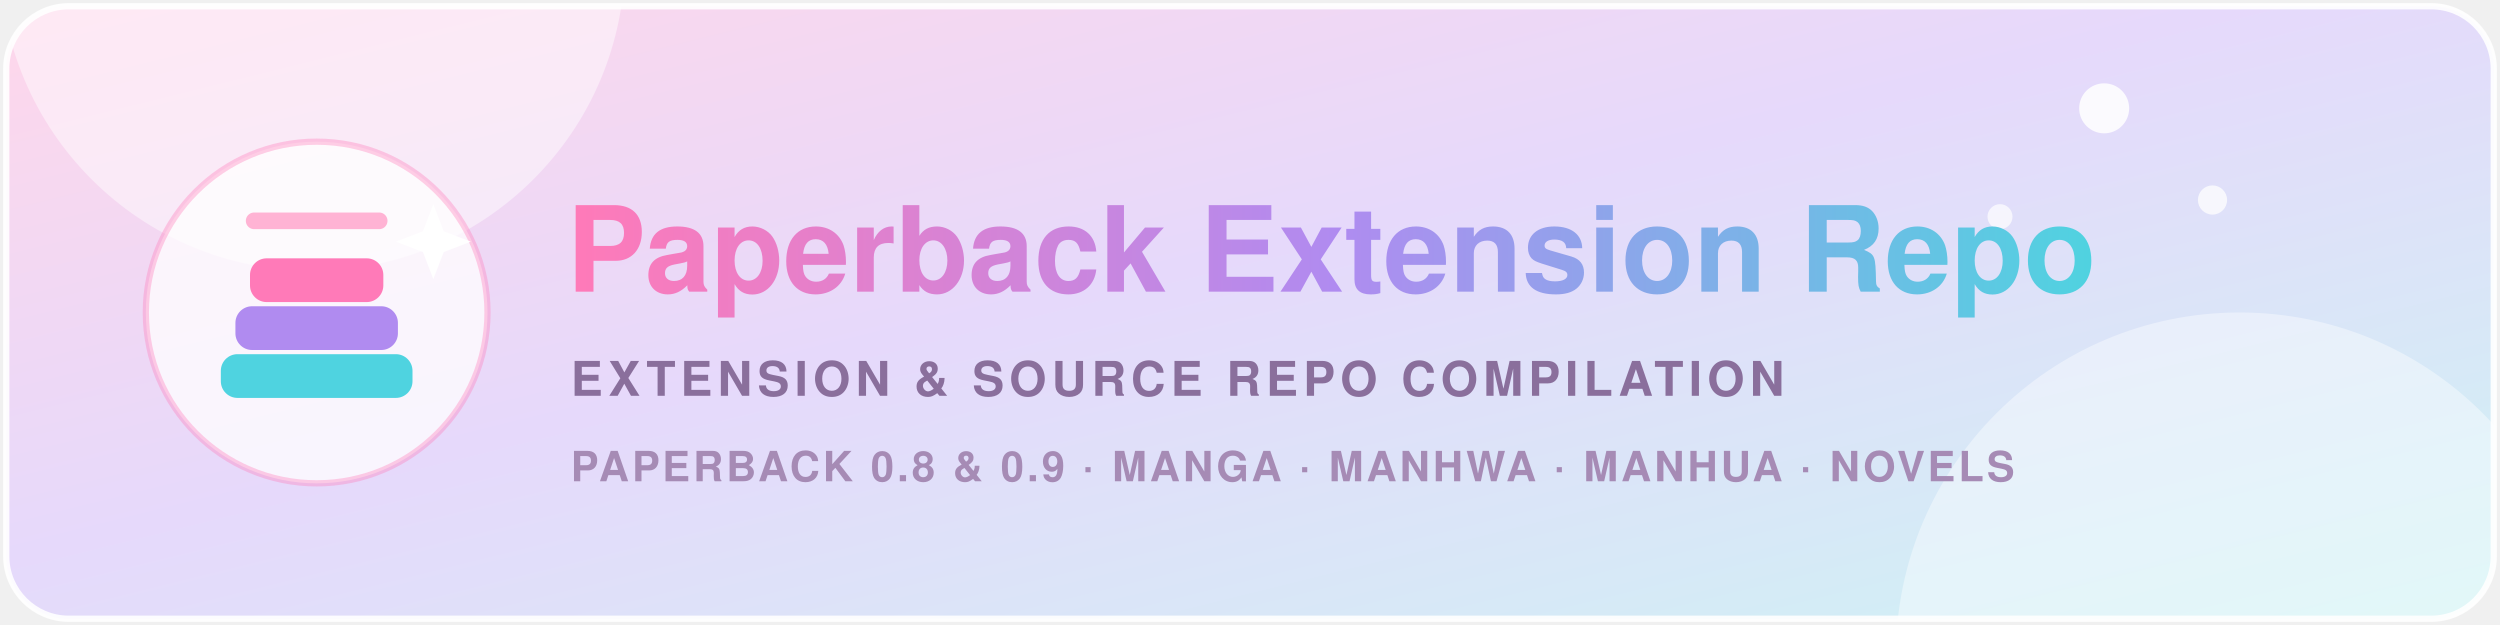
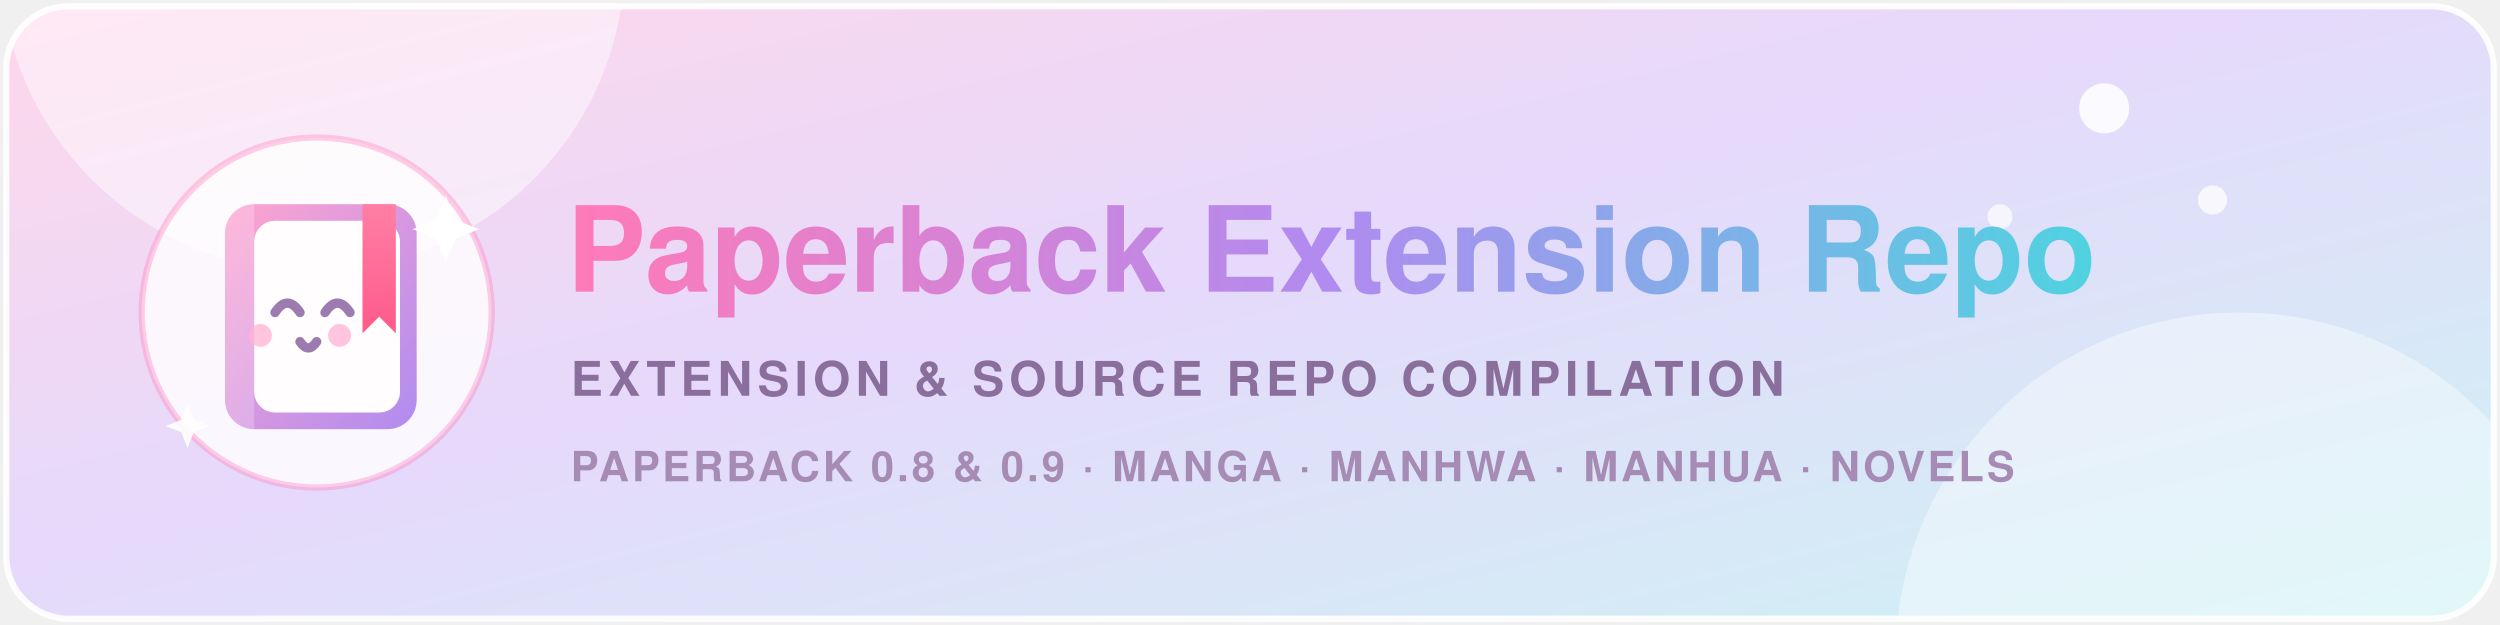
<svg xmlns="http://www.w3.org/2000/svg" width="1200" height="300" viewBox="0 0 1200 300" role="img" aria-label="Paperback Extension Repo — Paperback Extension &amp; Source Repo Compilation">
  <defs>
    <linearGradient id="brand" x1="0" y1="0" x2="1" y2="1">
      <stop offset="0" stop-color="#ffd7ea" />
      <stop offset="0.45" stop-color="#e6d9fb" />
      <stop offset="1" stop-color="#cdf3f4" />
    </linearGradient>
    <linearGradient id="ink" x1="0" y1="0" x2="1" y2="0">
      <stop offset="0" stop-color="#ff7ab8" />
      <stop offset="0.5" stop-color="#b08bf0" />
      <stop offset="1" stop-color="#4fd3e0" />
+     </linearGradient>
+     <linearGradient id="cover" x1="0" y1="0" x2="1" y2="1">
+       <stop offset="0" stop-color="#ffa5cf" />
+       <stop offset="1" stop-color="#b08bf0" />
+     </linearGradient>
+     <linearGradient id="ribbon" x1="0" y1="0" x2="0" y2="1">
+       <stop offset="0" stop-color="#ff7fa5" />
+       <stop offset="1" stop-color="#ff5a8a" />
    </linearGradient>
    <clipPath id="card">
      <rect x="3" y="3" width="1194" height="294" rx="30" />
    </clipPath>
  </defs>
  <g clip-path="url(#card)">
    <rect x="0" y="0" width="1200" height="300" fill="url(#brand)" />
    <circle cx="150" cy="-20" r="150" fill="#ffffff" opacity="0.45" />
    <circle cx="1075" cy="315" r="165" fill="#ffffff" opacity="0.4" />
    <circle cx="1010" cy="52" r="12" fill="#ffffff" opacity="0.85" />
    <circle cx="1062" cy="96" r="7" fill="#ffffff" opacity="0.75" />
    <circle cx="960" cy="104" r="6" fill="#ffffff" opacity="0.7" />
  </g>
  <rect x="3" y="3" width="1194" height="294" rx="30" fill="none" stroke="#ffffff" stroke-opacity="0.9" stroke-width="3" />
  <g transform="translate(152,150)">
-     <circle r="82" fill="#ffffff" opacity="0.75" />
-     <circle r="82" fill="none" stroke="#ff7ab8" stroke-opacity="0.35" stroke-width="3" />
-     <g transform="translate(0,6)">
-       <rect x="-46" y="14" width="92" height="21" rx="8" fill="#4fd3e0" />
-       <rect x="-39" y="-9" width="78" height="21" rx="8" fill="#b08bf0" />
-       <rect x="-32" y="-32" width="64" height="21" rx="8" fill="#ff7ab8" />
-       <path d="M-30,-50 h60" stroke="#ffb3d4" stroke-width="8" stroke-linecap="round" />
+     <circle r="84" fill="#ffffff" opacity="0.8" />
+     <circle r="84" fill="none" stroke="#ff7ab8" stroke-opacity="0.35" stroke-width="3" />
+     <g transform="translate(2,2)">
+       <rect x="-46" y="-54" width="92" height="108" rx="14" fill="url(#cover)" />
+       <rect x="-32" y="-46" width="70" height="92" rx="10" fill="#fffdfe" />
+       <path d="M-32,-54 h-0 a14,14 0 0 0 -14,14 v80 a14,14 0 0 0 14,14 h0 z" fill="#ffffff" opacity="0.22" />
+       <g stroke="#9c7bb0" stroke-width="4.5" stroke-linecap="round" fill="none">
+         <path d="M-22,-2 q6,-9 12,0" />
+         <path d="M2,-2 q6,-9 12,0" />
+         <path d="M-10,12 q4,6 8,0" />
+       </g>
+       <circle cx="-29" cy="9" r="5.5" fill="#ffb3d4" opacity="0.75" />
+       <circle cx="9" cy="9" r="5.5" fill="#ffb3d4" opacity="0.75" />
+       <path d="M20,-54 h16 v62 l-8,-8 -8,8 z" fill="url(#ribbon)" />
    </g>
-     <path d="M56,-52 l5,13 13,5 -13,5 -5,13 -5,-13 -13,-5 13,-5 z" fill="#ffffff" opacity="0.95" />
+     <path d="M62,-56 l4.5,11.5 11.5,4.5 -11.5,4.5 -4.5,11.5 -4.5,-11.5 -11.5,-4.5 11.5,-4.5 z" fill="#ffffff" />
+     <path d="M-62,44 l3,7.5 7.5,3 -7.5,3 -3,7.5 -3,-7.5 -7.5,-3 7.5,-3 z" fill="#ffffff" opacity="0.9" />
  </g>
  <g font-family="'Quicksand', 'Nunito', -apple-system, 'Segoe UI', Helvetica, Arial, sans-serif">
    <text x="272" y="140" font-size="57" font-weight="700" fill="url(#ink)">Paperback Extension Repo</text>
    <text x="274" y="190" font-size="23" font-weight="700" letter-spacing="2.5" fill="#8a6f9c">EXTENSION &amp; SOURCE REPO COMPILATION</text>
    <text x="274" y="231" font-size="20" font-weight="600" letter-spacing="1.5" fill="#a68bb5">PAPERBACK 0.8 &amp; 0.9 · MANGA · MANHWA · MANHUA · NOVELS</text>
  </g>
</svg>
